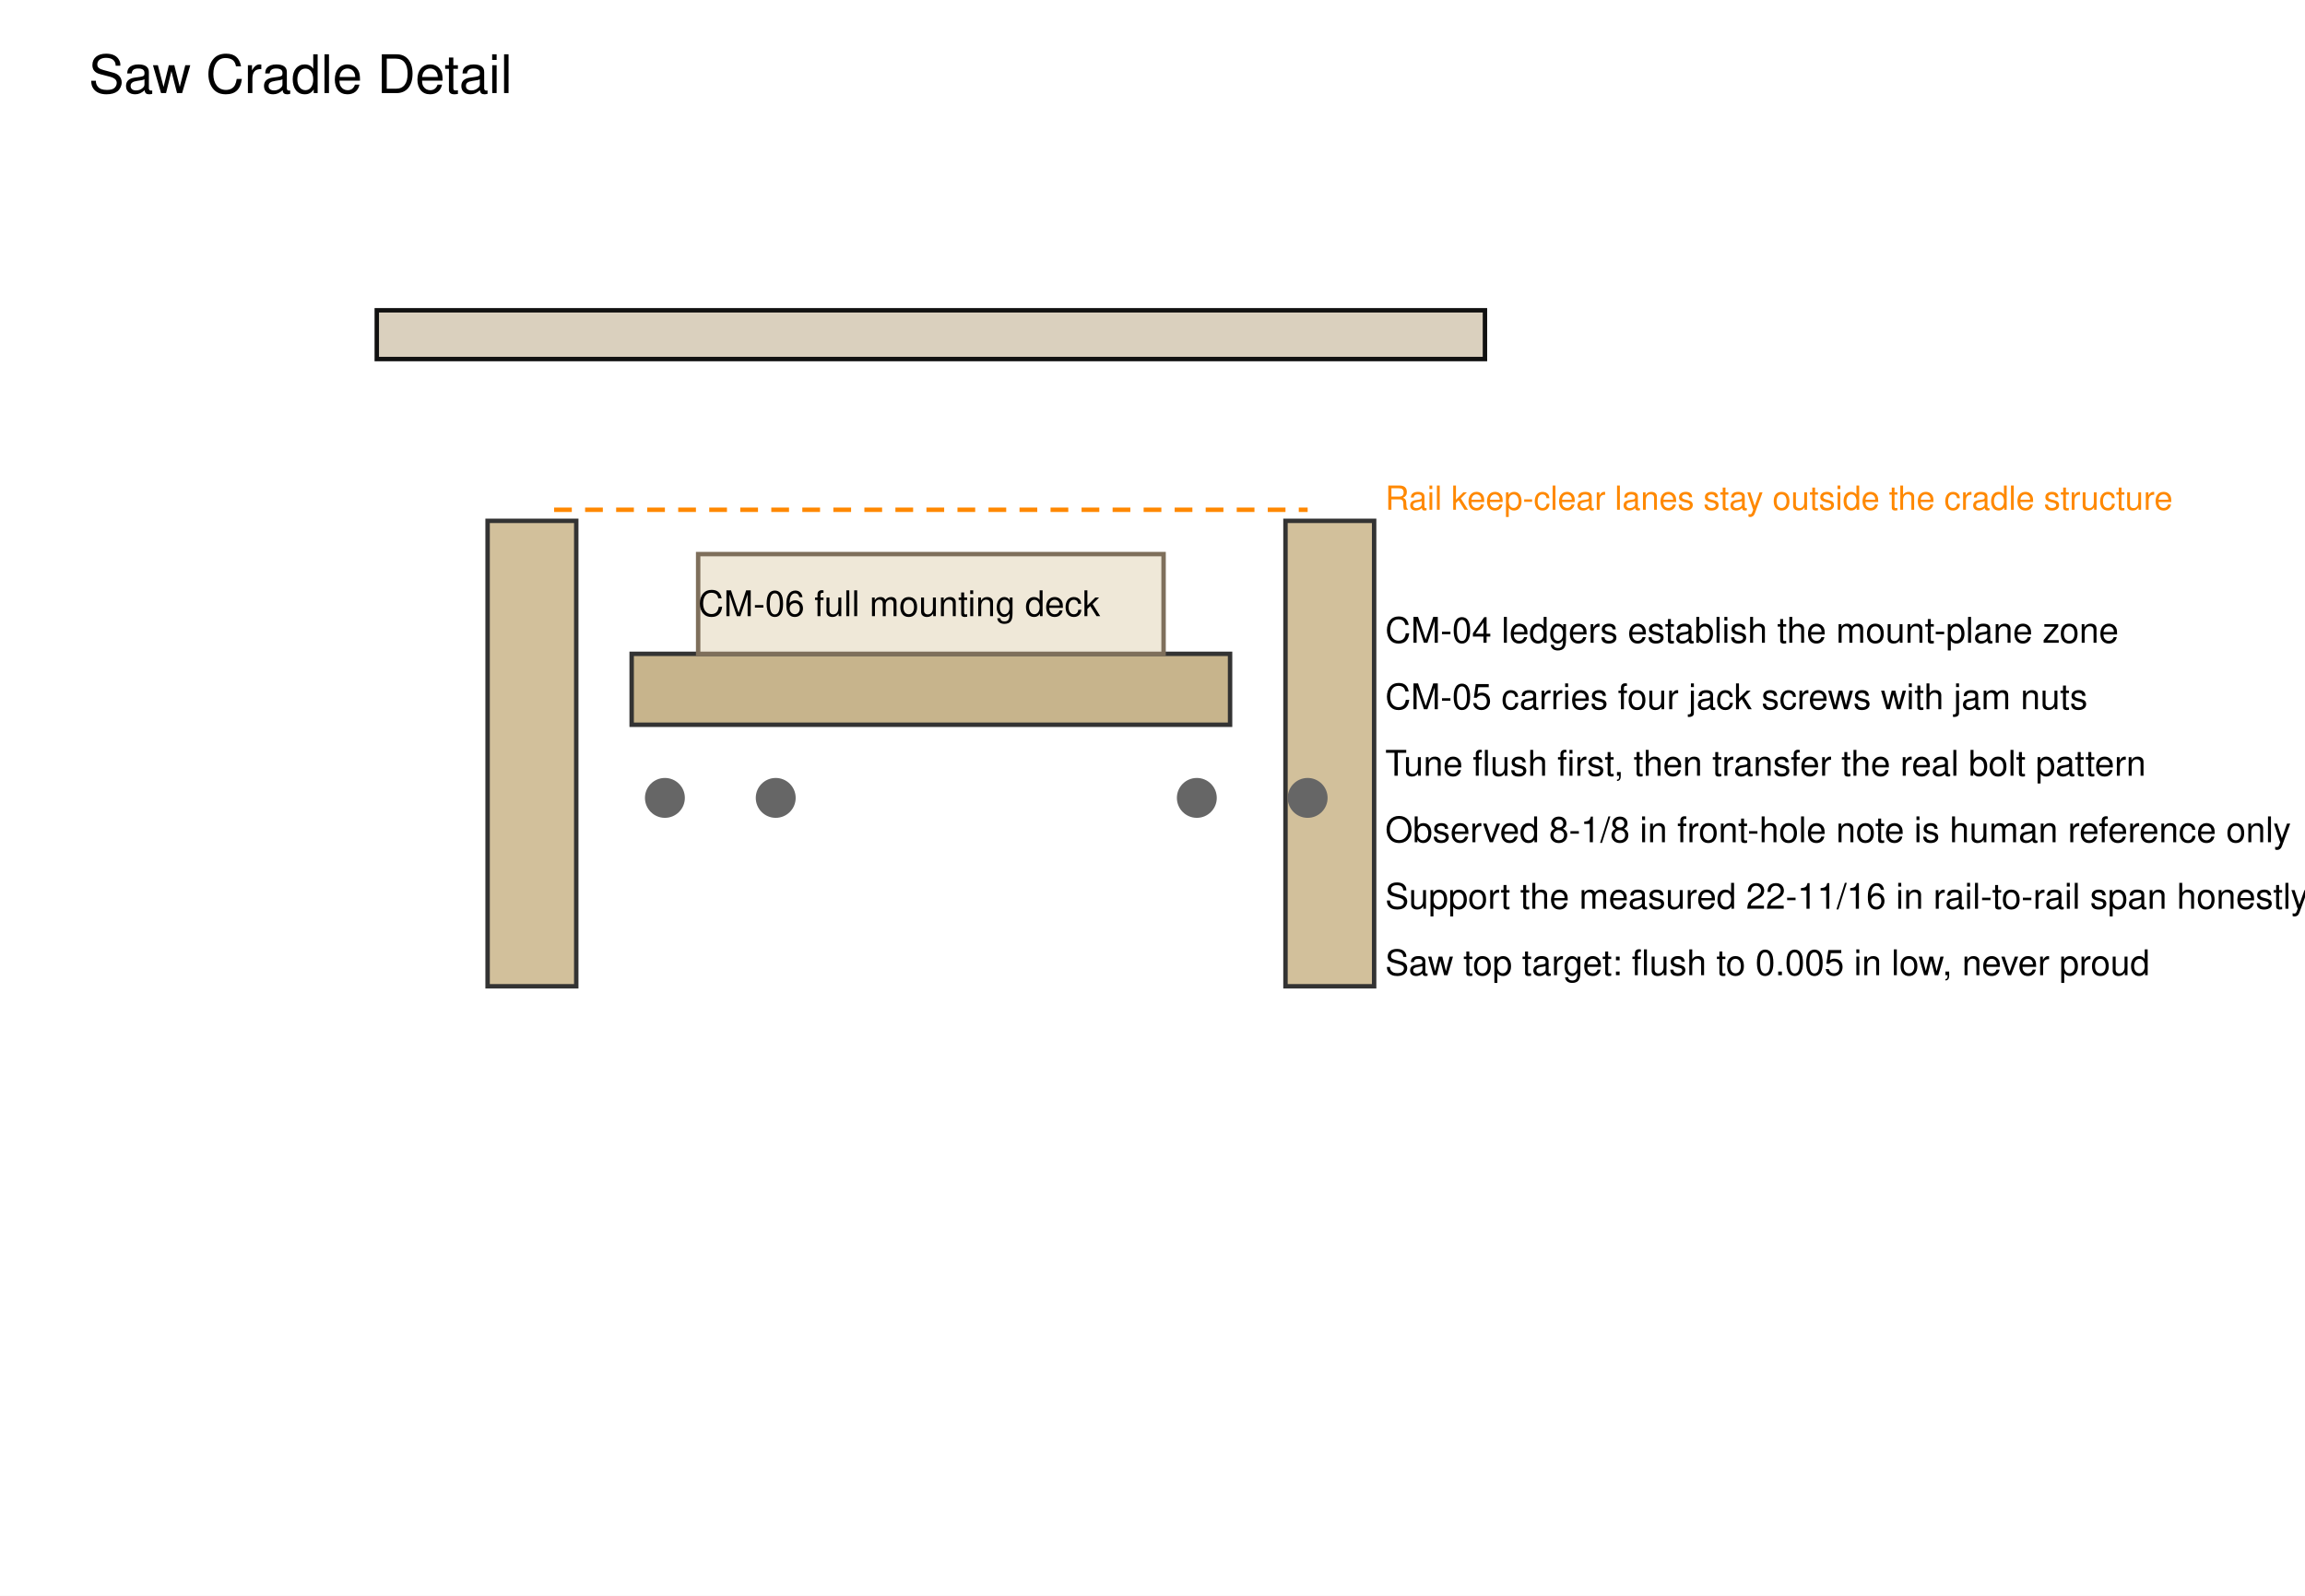
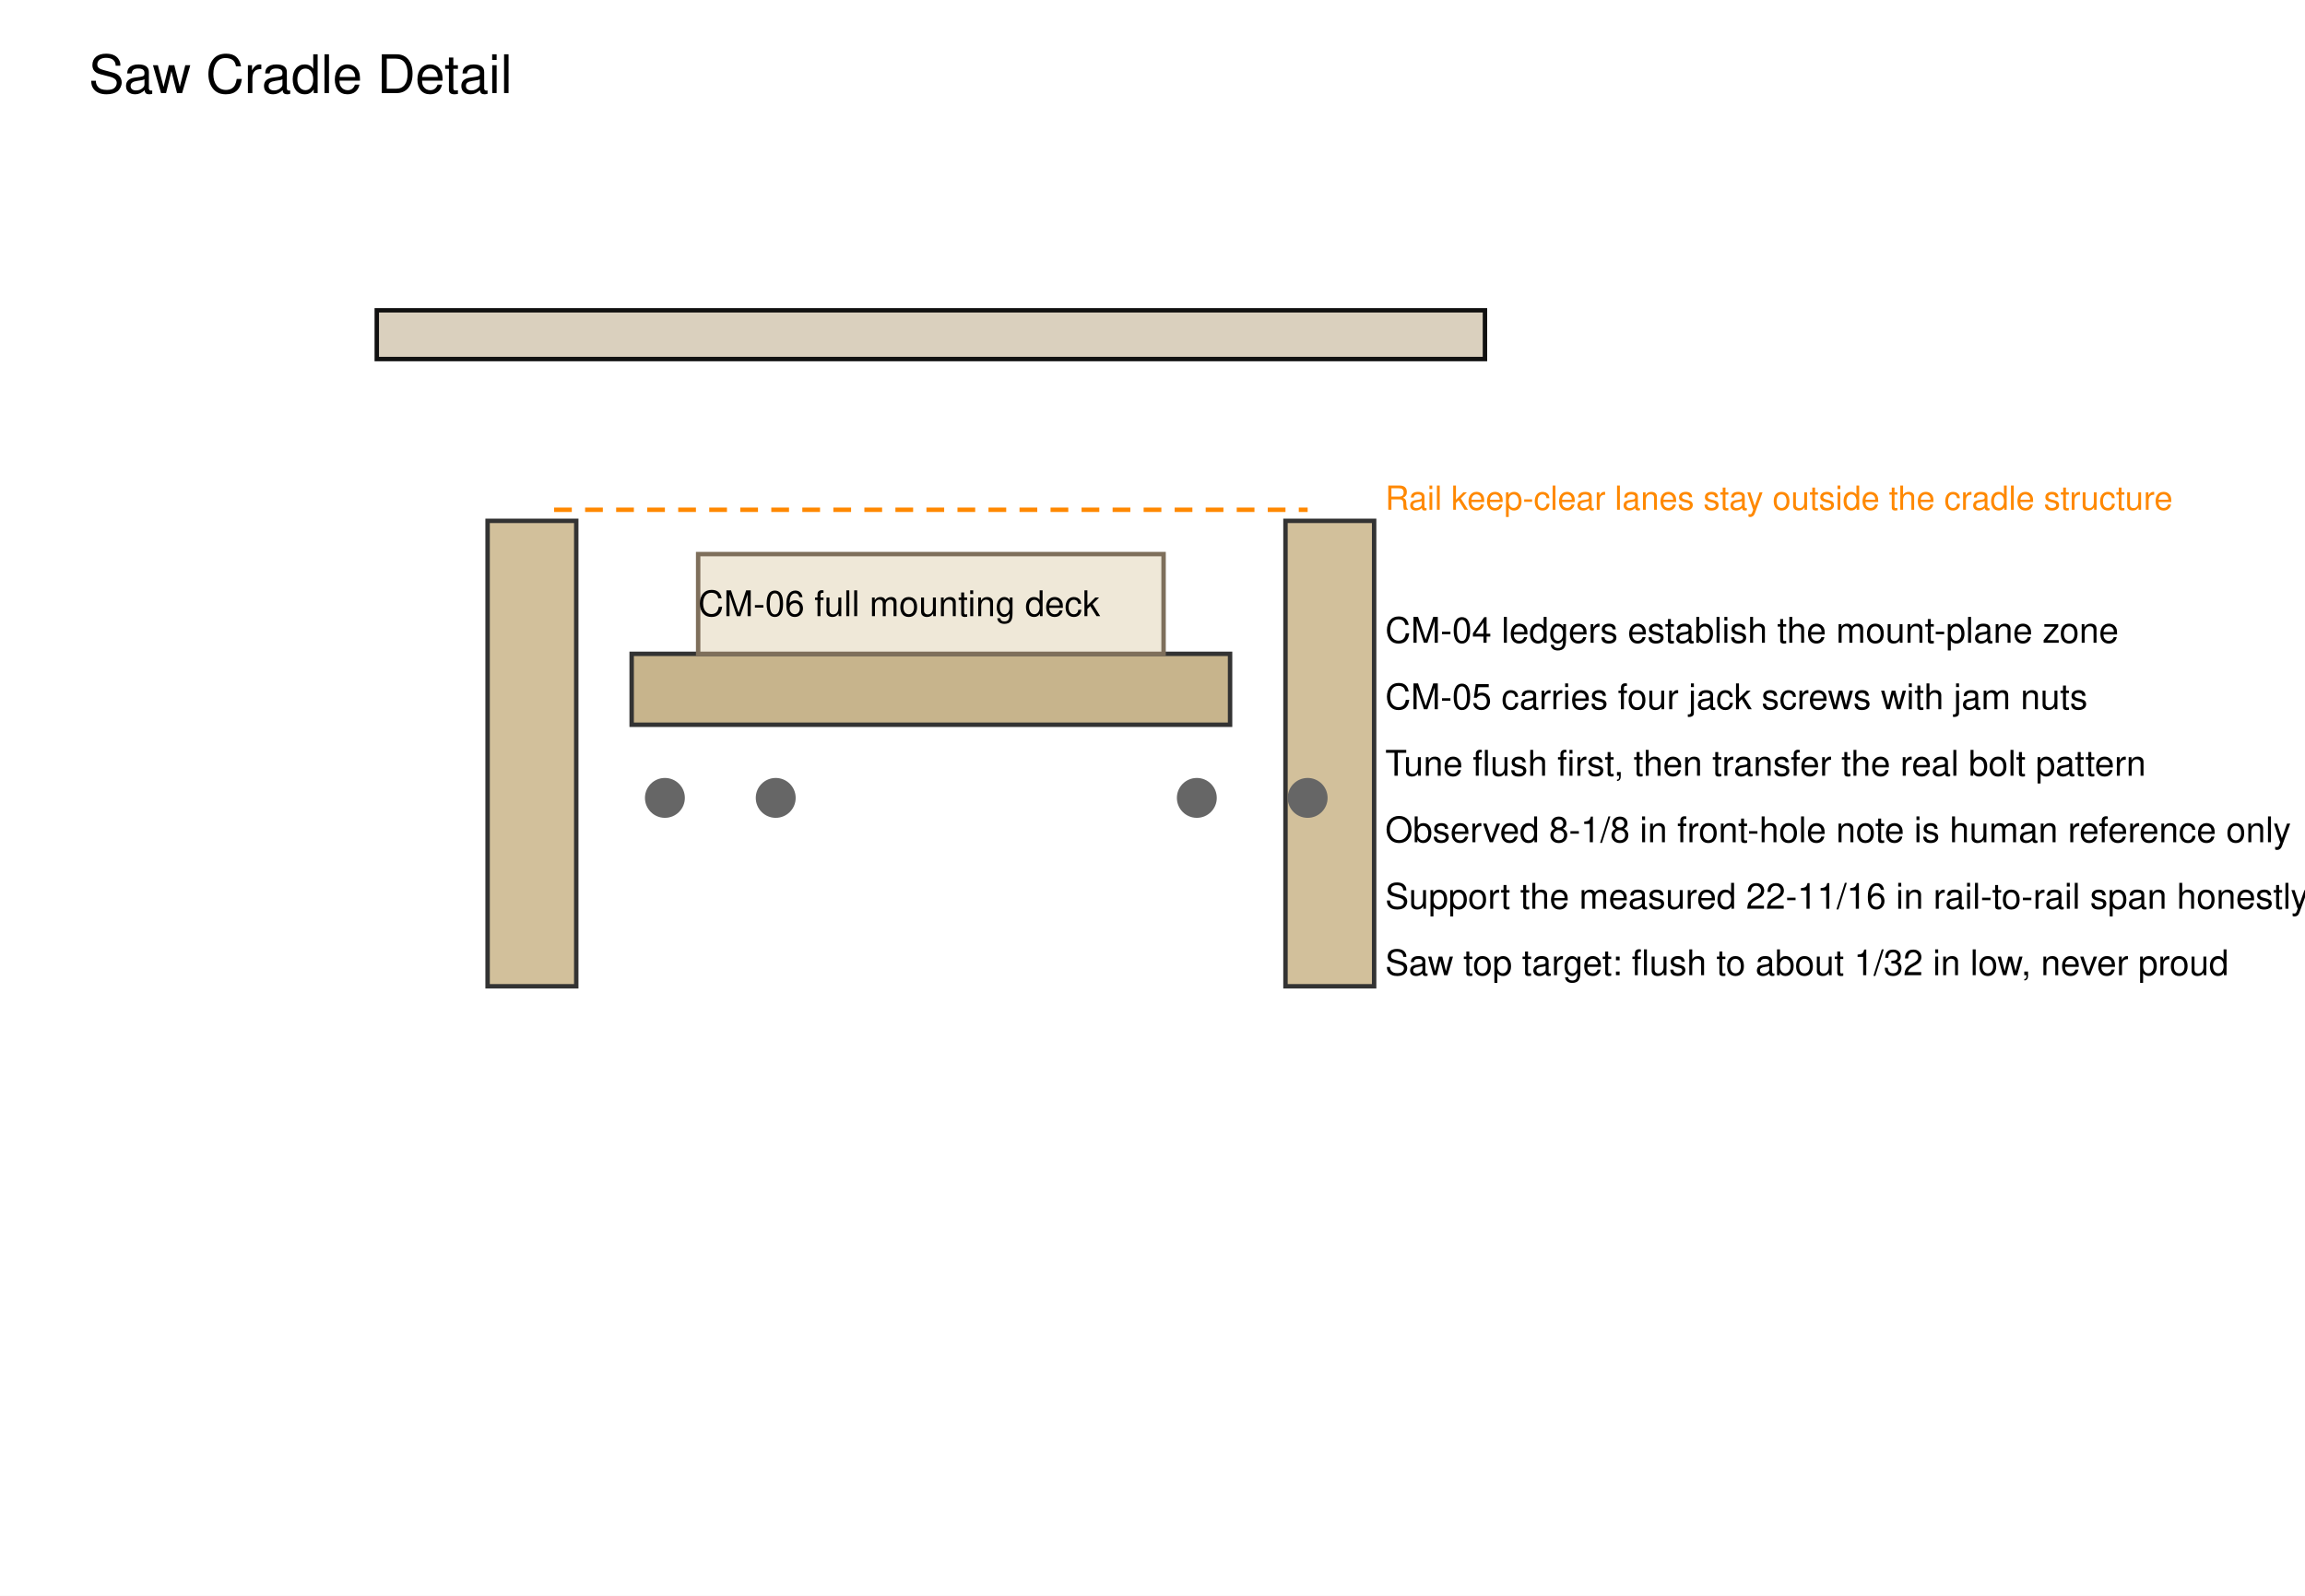
<svg xmlns="http://www.w3.org/2000/svg" width="1040" height="720" viewBox="0 0 1040 720">
  <rect width="1040" height="720" fill="#ffffff" />
  <text x="40" y="42" font-family="Helvetica, Arial, sans-serif" font-size="24">Saw Cradle Detail</text>
  <rect x="170" y="140" width="500" height="22" fill="#dad0be" stroke="#111" stroke-width="2" />
  <rect x="220" y="235" width="40" height="210" fill="#d2c09b" stroke="#333" stroke-width="2" />
  <rect x="580" y="235" width="40" height="210" fill="#d2c09b" stroke="#333" stroke-width="2" />
  <rect x="285" y="295" width="270" height="32" fill="#c7b48c" stroke="#333" stroke-width="2" />
  <rect x="315" y="250" width="210" height="45" fill="#efe8d8" stroke="#7e6f5b" stroke-width="2" />
  <circle cx="300" cy="360" r="9" fill="#666" />
  <circle cx="350" cy="360" r="9" fill="#666" />
  <circle cx="540" cy="360" r="9" fill="#666" />
  <circle cx="590" cy="360" r="9" fill="#666" />
  <line x1="250" y1="230" x2="590" y2="230" stroke="#ff8800" stroke-width="2" stroke-dasharray="8 6" />
  <text x="625" y="230" font-family="Helvetica, Arial, sans-serif" font-size="15" fill="#ff8800">Rail keep-clear lanes stay outside the cradle structure</text>
  <text x="315" y="278" font-family="Helvetica, Arial, sans-serif" font-size="16">CM-06 full mounting deck</text>
  <text x="625" y="290" font-family="Helvetica, Arial, sans-serif" font-size="16">CM-04 ledgers establish the mount-plane zone</text>
  <text x="625" y="320" font-family="Helvetica, Arial, sans-serif" font-size="16">CM-05 carries four jack screws with jam nuts</text>
  <text x="625" y="350" font-family="Helvetica, Arial, sans-serif" font-size="16">Tune flush first, then transfer the real bolt pattern</text>
  <text x="625" y="380" font-family="Helvetica, Arial, sans-serif" font-size="16">Observed 8-1/8 in front-hole note is human reference only</text>
  <text x="625" y="410" font-family="Helvetica, Arial, sans-serif" font-size="16">Support the measured 22-11/16 in rail-to-rail span honestly</text>
-   <text x="625" y="440" font-family="Helvetica, Arial, sans-serif" font-size="16">Saw top target: flush to 0.005 in low, never proud</text>
+   <text x="625" y="440" font-family="Helvetica, Arial, sans-serif" font-size="16">Saw top target: flush to about 1/32 in low, never proud</text>
</svg>
